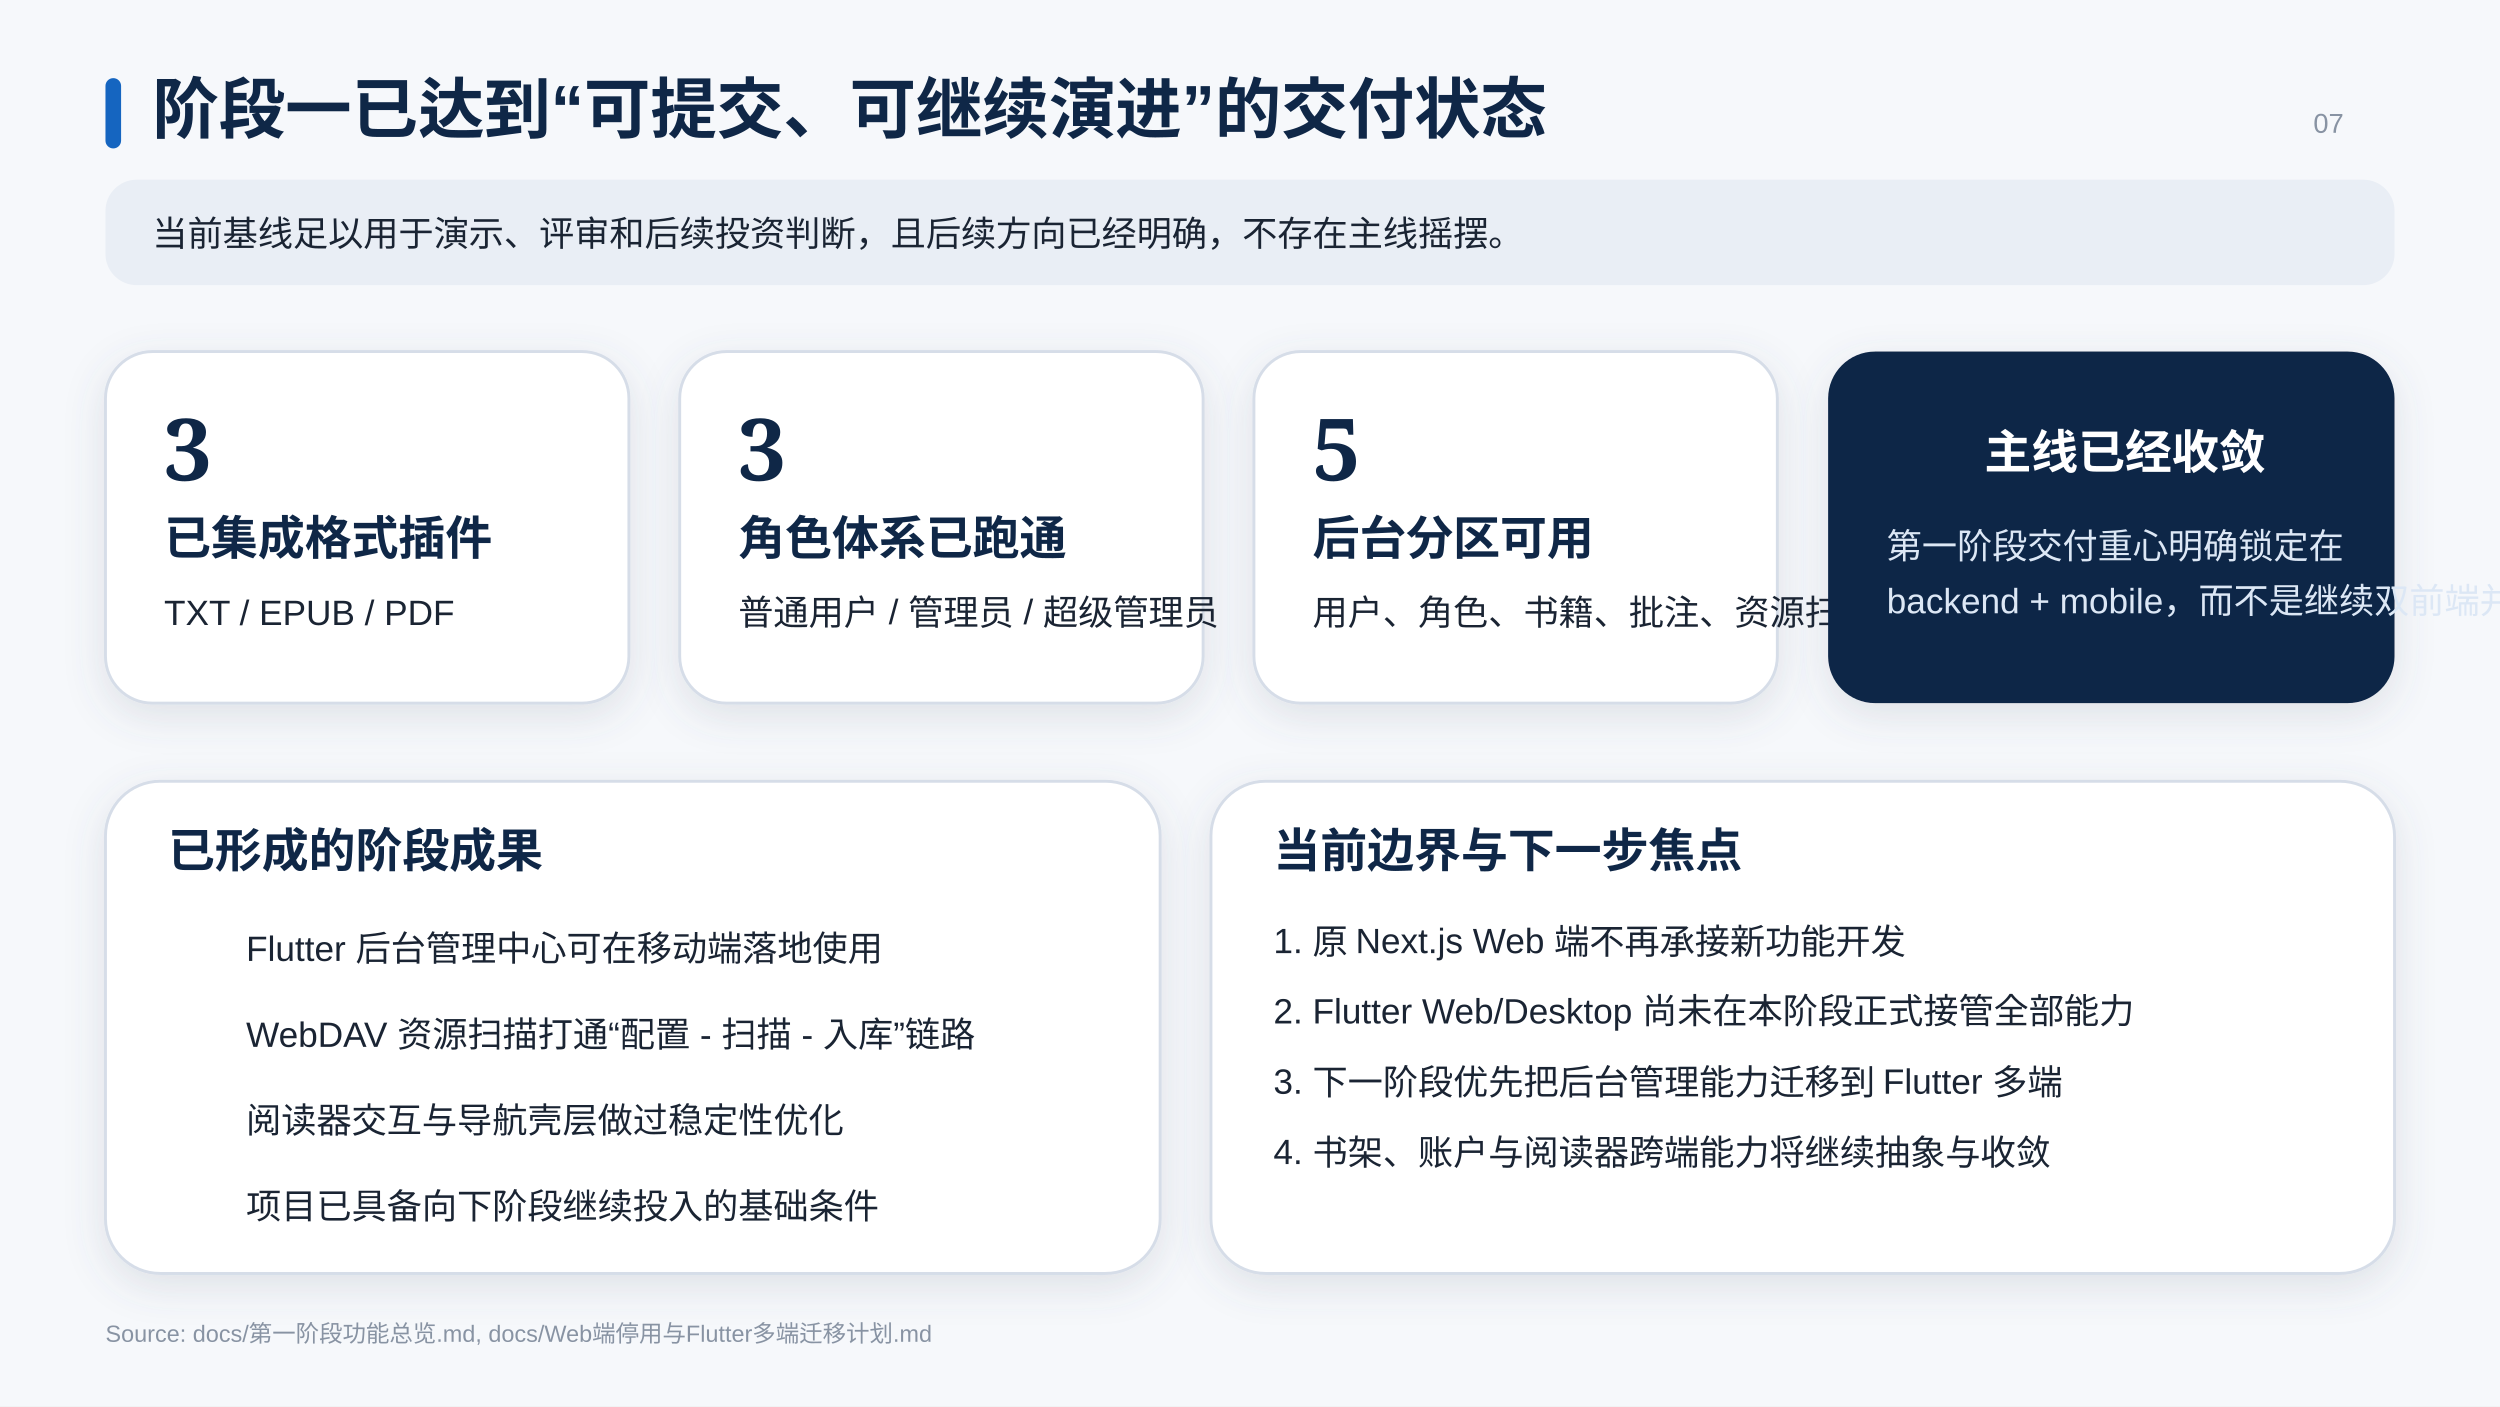
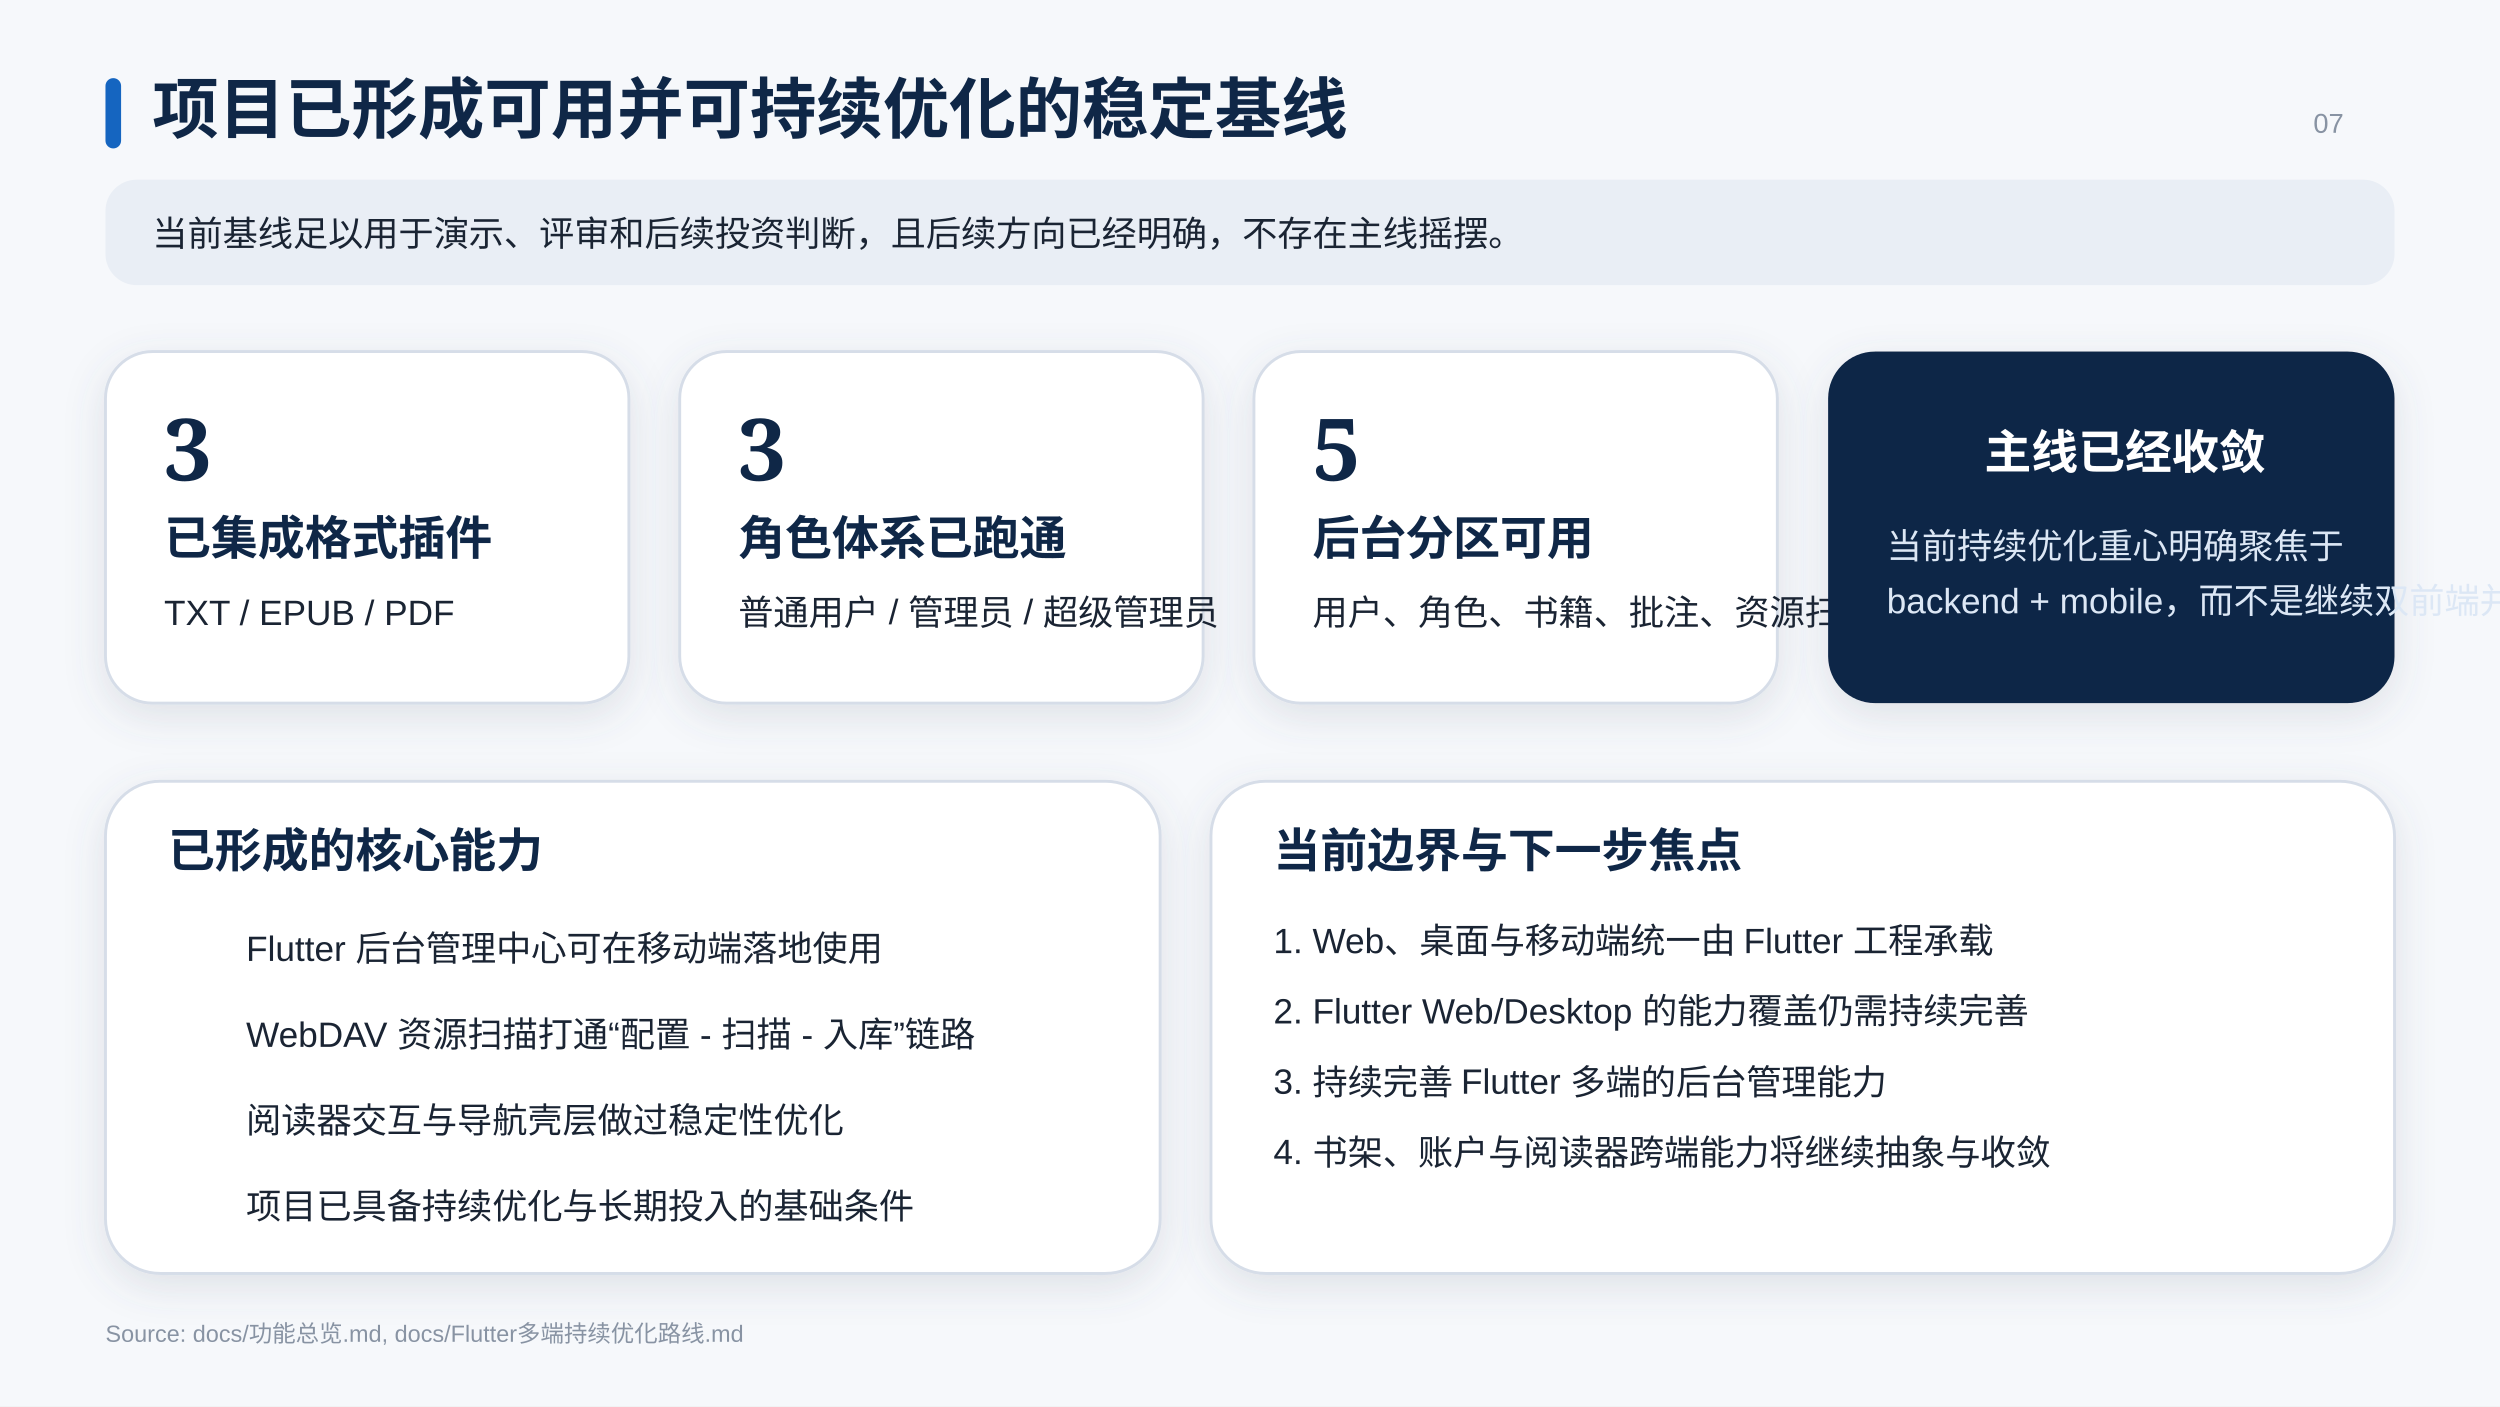
<svg xmlns="http://www.w3.org/2000/svg" viewBox="0 0 1280 720" width="1280" height="720">
  <defs>
    <filter id="shadow" x="-20%" y="-20%" width="160%" height="160%">
      <feGaussianBlur in="SourceAlpha" stdDeviation="10" />
      <feOffset dx="0" dy="6" result="offsetBlur" />
      <feFlood flood-color="#5B6678" flood-opacity="0.16" result="shadowColor" />
      <feComposite in="shadowColor" in2="offsetBlur" operator="in" result="shadow" />
      <feMerge>
        <feMergeNode in="shadow" />
        <feMergeNode in="SourceGraphic" />
      </feMerge>
    </filter>
  </defs>
  <rect width="1280" height="720" fill="#F6F8FB" />
  <rect x="54" y="40" width="8" height="36" rx="4" fill="#1565C0" />
-   <text x="78" y="68" font-family="&quot;Microsoft YaHei&quot;, &quot;PingFang SC&quot;, Arial, sans-serif" font-size="34" font-weight="700" fill="#0F2747">阶段一已达到“可提交、可继续演进”的交付状态</text>
+   <text x="78" y="68" font-family="&quot;Microsoft YaHei&quot;, &quot;PingFang SC&quot;, Arial, sans-serif" font-size="34" font-weight="700" fill="#0F2747">项目已形成可用并可持续优化的稳定基线</text>
  <text x="1200" y="68" text-anchor="end" font-family="&quot;Microsoft YaHei&quot;, &quot;PingFang SC&quot;, Arial, sans-serif" font-size="14" fill="#8893A3">07</text>
  <rect x="54" y="92" width="1172" height="54" rx="16" fill="#E9EEF5" />
  <text x="78" y="126" font-family="&quot;Microsoft YaHei&quot;, &quot;PingFang SC&quot;, Arial, sans-serif" font-size="18" fill="#1A2433">当前基线足以用于演示、评审和后续投资判断，且后续方向已经明确，不存在主线摇摆。</text>
  <g id="top-stats">
    <g id="stat-1">
      <rect x="54" y="180" width="268" height="180" rx="24" fill="#FFFFFF" stroke="#D6DDE8" stroke-width="1.5" filter="url(#shadow)" />
      <text x="84" y="246" font-family="Georgia, SimSun, serif" font-size="44" font-weight="700" fill="#0F2747">3</text>
      <text x="84" y="284" font-family="&quot;Microsoft YaHei&quot;, &quot;PingFang SC&quot;, Arial, sans-serif" font-size="24" font-weight="700" fill="#0F2747">已集成格式插件</text>
      <text x="84" y="320" font-family="&quot;Microsoft YaHei&quot;, &quot;PingFang SC&quot;, Arial, sans-serif" font-size="18" fill="#1A2433">TXT / EPUB / PDF</text>
    </g>
    <g id="stat-2">
      <rect x="348" y="180" width="268" height="180" rx="24" fill="#FFFFFF" stroke="#D6DDE8" stroke-width="1.5" filter="url(#shadow)" />
      <text x="378" y="246" font-family="Georgia, SimSun, serif" font-size="44" font-weight="700" fill="#0F2747">3</text>
      <text x="378" y="284" font-family="&quot;Microsoft YaHei&quot;, &quot;PingFang SC&quot;, Arial, sans-serif" font-size="24" font-weight="700" fill="#0F2747">角色体系已跑通</text>
      <text x="378" y="320" font-family="&quot;Microsoft YaHei&quot;, &quot;PingFang SC&quot;, Arial, sans-serif" font-size="18" fill="#1A2433">普通用户 / 管理员 / 超级管理员</text>
    </g>
    <g id="stat-3">
      <rect x="642" y="180" width="268" height="180" rx="24" fill="#FFFFFF" stroke="#D6DDE8" stroke-width="1.5" filter="url(#shadow)" />
      <text x="672" y="246" font-family="Georgia, SimSun, serif" font-size="44" font-weight="700" fill="#0F2747">5</text>
      <text x="672" y="284" font-family="&quot;Microsoft YaHei&quot;, &quot;PingFang SC&quot;, Arial, sans-serif" font-size="24" font-weight="700" fill="#0F2747">后台分区可用</text>
      <text x="672" y="320" font-family="&quot;Microsoft YaHei&quot;, &quot;PingFang SC&quot;, Arial, sans-serif" font-size="18" fill="#1A2433">用户、角色、书籍、批注、资源扫描</text>
    </g>
    <g id="stat-4">
      <rect x="936" y="180" width="290" height="180" rx="24" fill="#0F2747" filter="url(#shadow)" />
      <use data-icon="chunk/arrow-trend-up" x="966" y="214" width="34" height="34" fill="#FFFFFF" />
      <text x="1016" y="240" font-family="&quot;Microsoft YaHei&quot;, &quot;PingFang SC&quot;, Arial, sans-serif" font-size="24" font-weight="700" fill="#FFFFFF">主线已经收敛</text>
-       <text x="966" y="286" font-family="&quot;Microsoft YaHei&quot;, &quot;PingFang SC&quot;, Arial, sans-serif" font-size="18" fill="#DCE7F5">第一阶段交付重心明确锁定在</text>
+       <text x="966" y="286" font-family="&quot;Microsoft YaHei&quot;, &quot;PingFang SC&quot;, Arial, sans-serif" font-size="18" fill="#DCE7F5">当前持续优化重心明确聚焦于</text>
      <text x="966" y="314" font-family="&quot;Microsoft YaHei&quot;, &quot;PingFang SC&quot;, Arial, sans-serif" font-size="18" fill="#DCE7F5">backend + mobile，而不是继续双前端并进。</text>
    </g>
  </g>
  <g id="bottom-panels">
    <rect x="54" y="400" width="540" height="252" rx="28" fill="#FFFFFF" stroke="#D6DDE8" stroke-width="1.5" filter="url(#shadow)" />
-     <text x="86" y="444" font-family="&quot;Microsoft YaHei&quot;, &quot;PingFang SC&quot;, Arial, sans-serif" font-size="24" font-weight="700" fill="#0F2747">已形成的阶段成果</text>
+     <text x="86" y="444" font-family="&quot;Microsoft YaHei&quot;, &quot;PingFang SC&quot;, Arial, sans-serif" font-size="24" font-weight="700" fill="#0F2747">已形成的核心能力</text>
    <use data-icon="chunk/badge-check" x="88" y="474" width="24" height="24" fill="#2E8B57" />
    <text x="126" y="492" font-family="&quot;Microsoft YaHei&quot;, &quot;PingFang SC&quot;, Arial, sans-serif" font-size="18" fill="#1A2433">Flutter 后台管理中心可在移动端落地使用</text>
    <use data-icon="chunk/badge-check" x="88" y="518" width="24" height="24" fill="#2E8B57" />
    <text x="126" y="536" font-family="&quot;Microsoft YaHei&quot;, &quot;PingFang SC&quot;, Arial, sans-serif" font-size="18" fill="#1A2433">WebDAV 资源扫描打通“配置 - 扫描 - 入库”链路</text>
    <use data-icon="chunk/badge-check" x="88" y="562" width="24" height="24" fill="#2E8B57" />
    <text x="126" y="580" font-family="&quot;Microsoft YaHei&quot;, &quot;PingFang SC&quot;, Arial, sans-serif" font-size="18" fill="#1A2433">阅读器交互与导航壳层做过稳定性优化</text>
    <use data-icon="chunk/badge-check" x="88" y="606" width="24" height="24" fill="#2E8B57" />
-     <text x="126" y="624" font-family="&quot;Microsoft YaHei&quot;, &quot;PingFang SC&quot;, Arial, sans-serif" font-size="18" fill="#1A2433">项目已具备向下阶段继续投入的基础条件</text>
+     <text x="126" y="624" font-family="&quot;Microsoft YaHei&quot;, &quot;PingFang SC&quot;, Arial, sans-serif" font-size="18" fill="#1A2433">项目已具备持续优化与长期投入的基础条件</text>
    <rect x="620" y="400" width="606" height="252" rx="28" fill="#FFFFFF" stroke="#D6DDE8" stroke-width="1.5" filter="url(#shadow)" />
    <text x="652" y="444" font-family="&quot;Microsoft YaHei&quot;, &quot;PingFang SC&quot;, Arial, sans-serif" font-size="24" font-weight="700" fill="#0F2747">当前边界与下一步焦点</text>
-     <text x="652" y="488" font-family="&quot;Microsoft YaHei&quot;, &quot;PingFang SC&quot;, Arial, sans-serif" font-size="18" fill="#1A2433">1. 原 Next.js Web 端不再承接新功能开发</text>
-     <text x="652" y="524" font-family="&quot;Microsoft YaHei&quot;, &quot;PingFang SC&quot;, Arial, sans-serif" font-size="18" fill="#1A2433">2. Flutter Web/Desktop 尚未在本阶段正式接管全部能力</text>
-     <text x="652" y="560" font-family="&quot;Microsoft YaHei&quot;, &quot;PingFang SC&quot;, Arial, sans-serif" font-size="18" fill="#1A2433">3. 下一阶段优先把后台管理能力迁移到 Flutter 多端</text>
+     <text x="652" y="488" font-family="&quot;Microsoft YaHei&quot;, &quot;PingFang SC&quot;, Arial, sans-serif" font-size="18" fill="#1A2433">1. Web、桌面与移动端统一由 Flutter 工程承载</text>
+     <text x="652" y="524" font-family="&quot;Microsoft YaHei&quot;, &quot;PingFang SC&quot;, Arial, sans-serif" font-size="18" fill="#1A2433">2. Flutter Web/Desktop 的能力覆盖仍需持续完善</text>
+     <text x="652" y="560" font-family="&quot;Microsoft YaHei&quot;, &quot;PingFang SC&quot;, Arial, sans-serif" font-size="18" fill="#1A2433">3. 持续完善 Flutter 多端的后台管理能力</text>
    <text x="652" y="596" font-family="&quot;Microsoft YaHei&quot;, &quot;PingFang SC&quot;, Arial, sans-serif" font-size="18" fill="#1A2433">4. 书架、账户与阅读器跨端能力将继续抽象与收敛</text>
  </g>
-   <text x="54" y="687" font-family="&quot;Microsoft YaHei&quot;, &quot;PingFang SC&quot;, Arial, sans-serif" font-size="12" fill="#8893A3">Source: docs/第一阶段功能总览.md, docs/Web端停用与Flutter多端迁移计划.md</text>
+   <text x="54" y="687" font-family="&quot;Microsoft YaHei&quot;, &quot;PingFang SC&quot;, Arial, sans-serif" font-size="12" fill="#8893A3">Source: docs/功能总览.md, docs/Flutter多端持续优化路线.md</text>
</svg>
